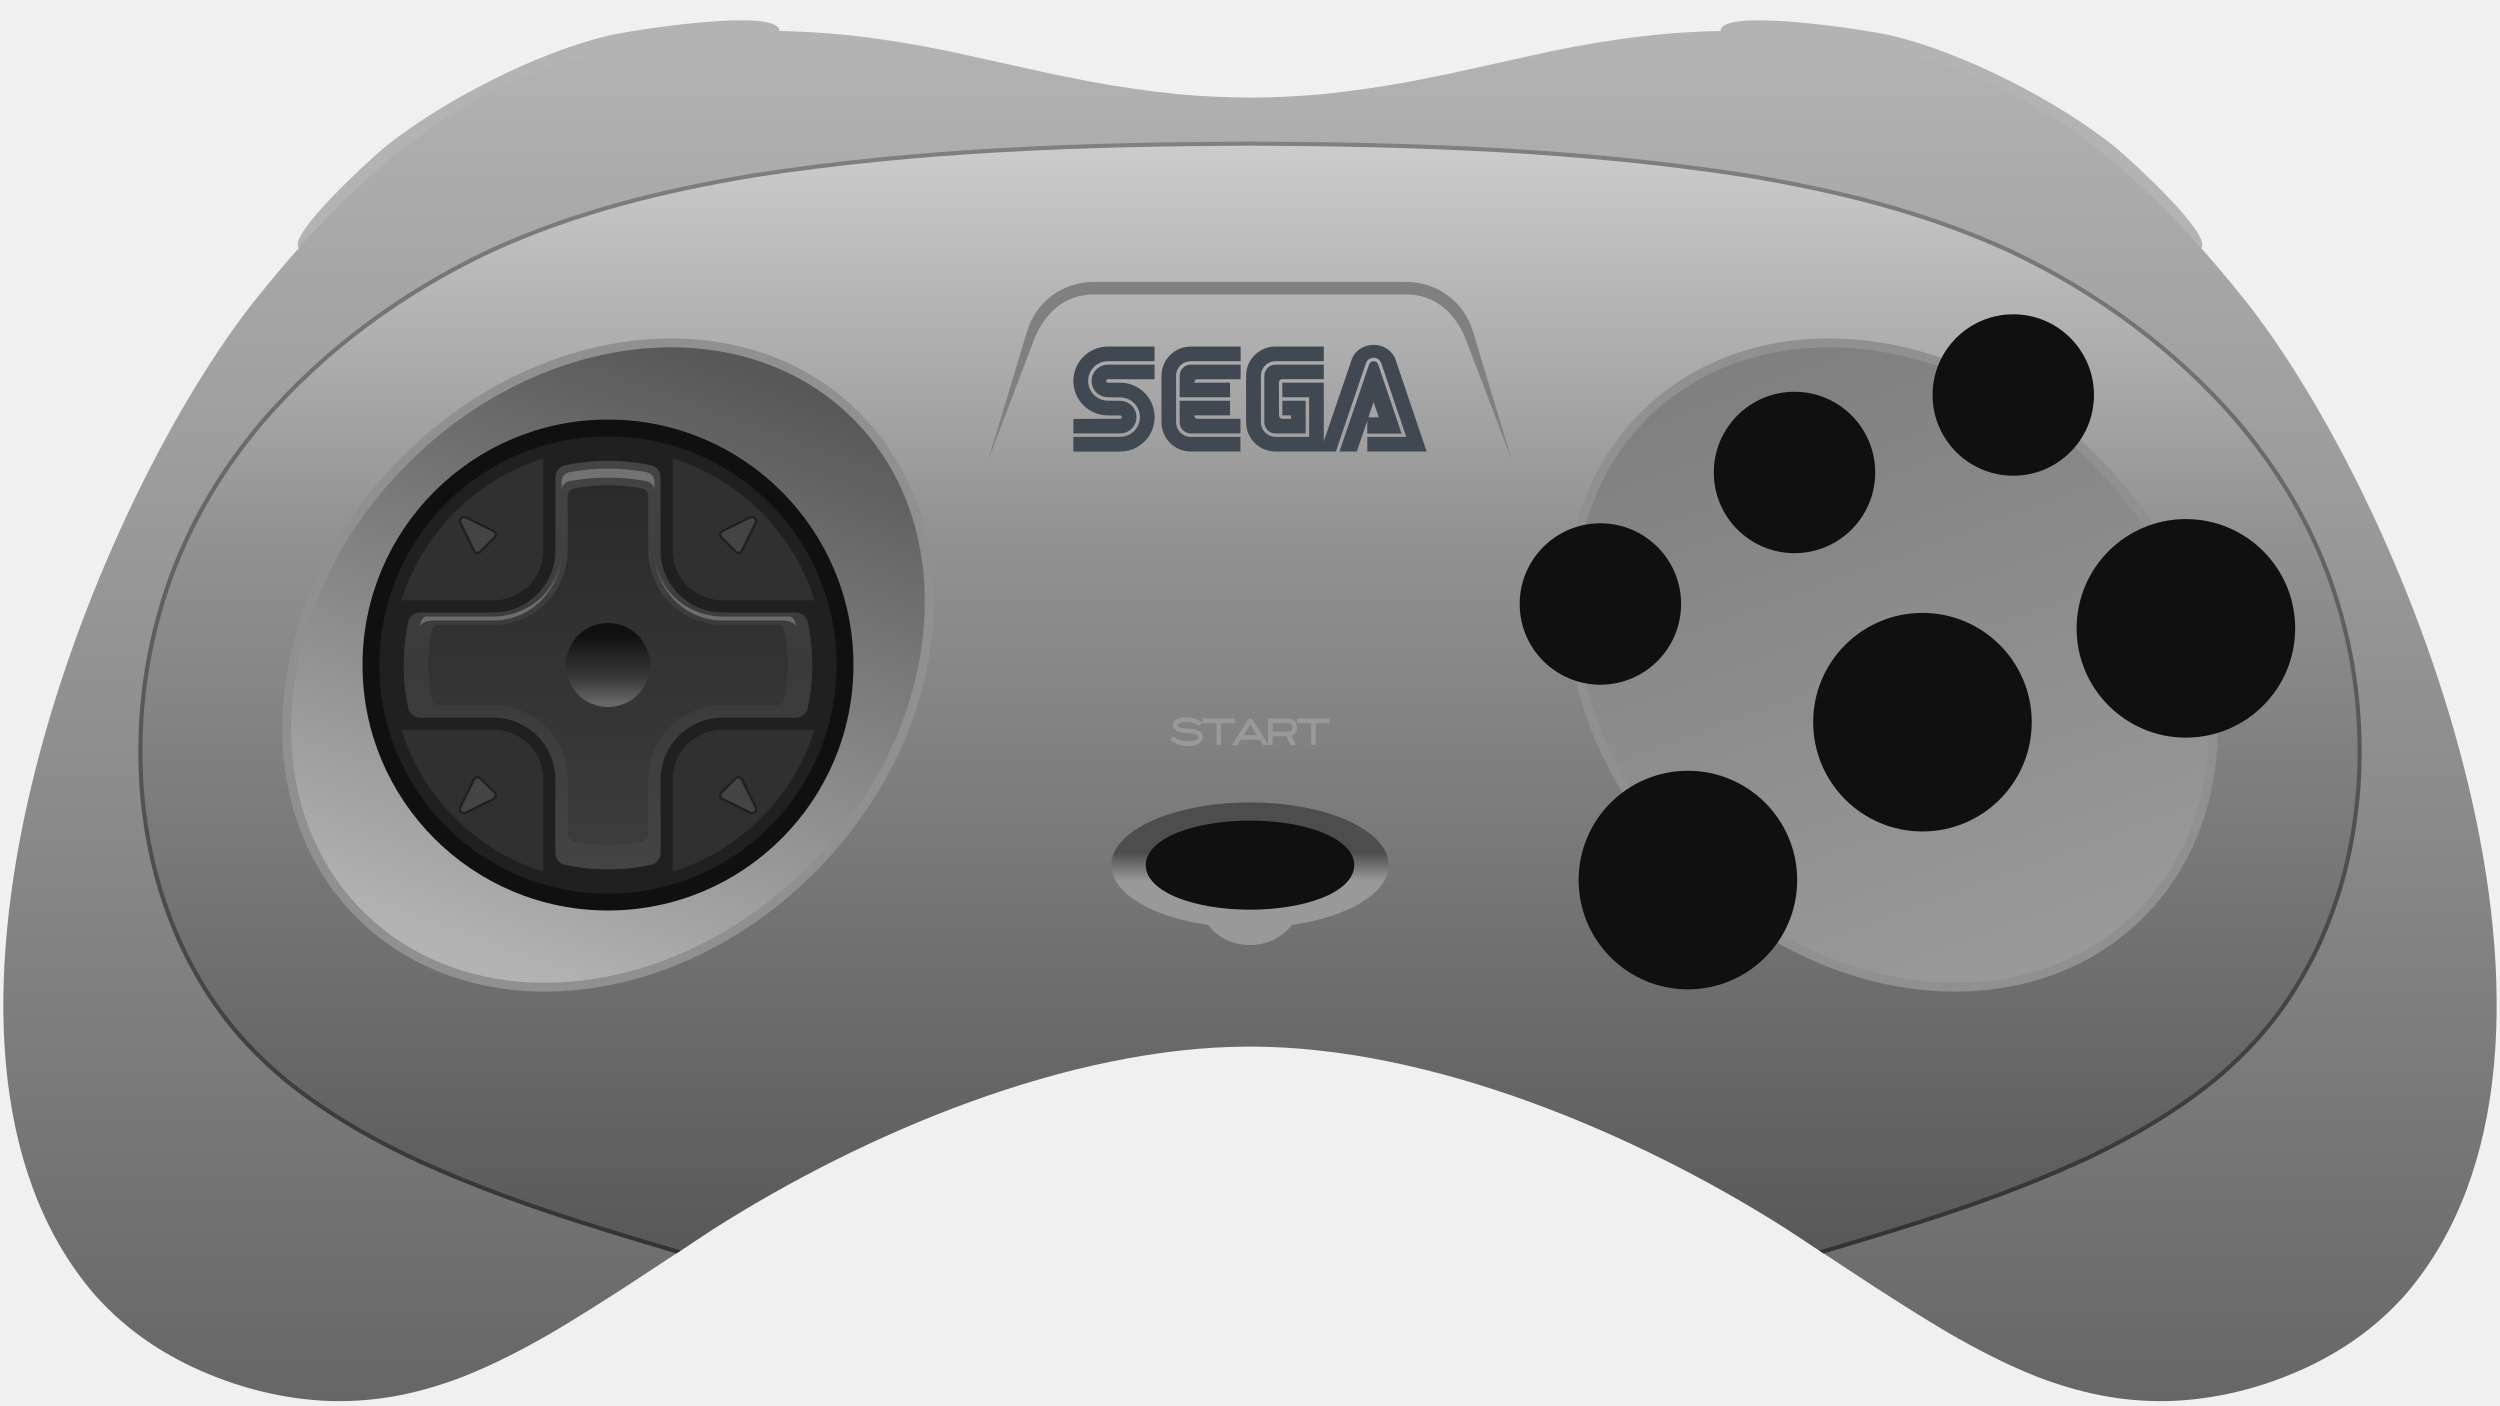
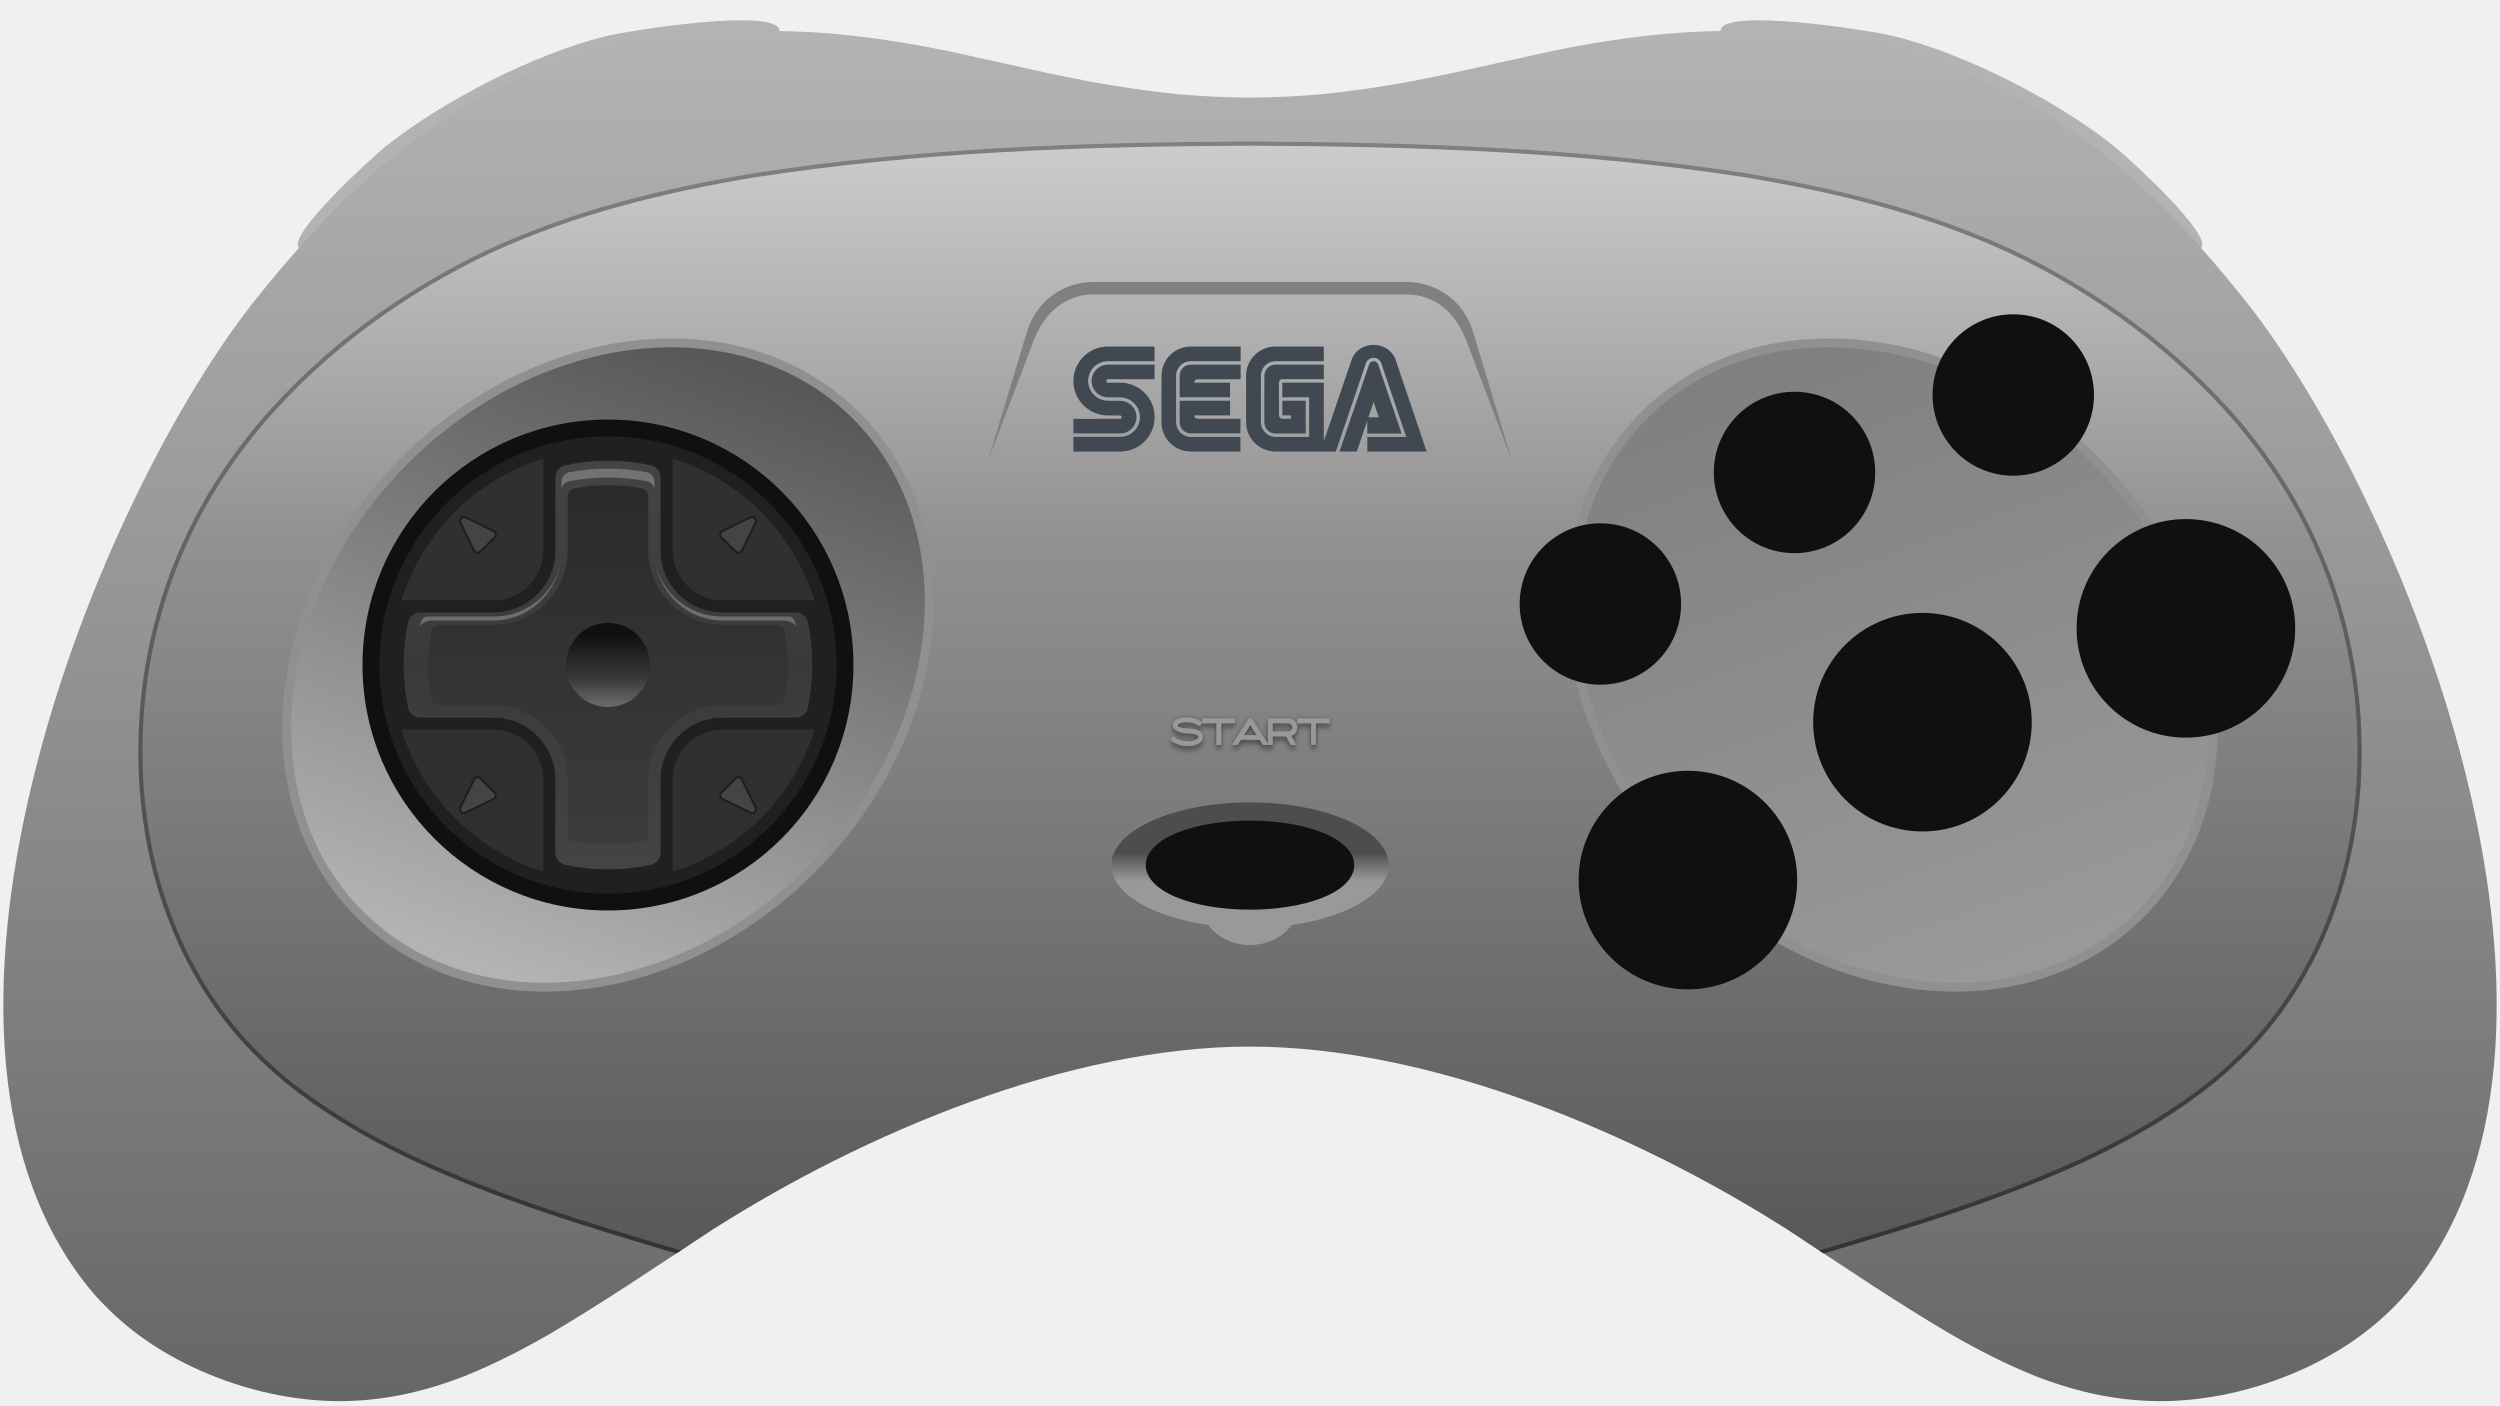
<svg xmlns="http://www.w3.org/2000/svg" xml:space="preserve" viewBox="0 0 562 316" width="562px" height="316px" version="1.1" style="shape-rendering:geometricPrecision; fill-rule:evenodd; clip-rule:evenodd">
  <defs>
    <style type="text/css">
    .str0 {stroke:#909090;stroke-width:2}
    .fil10 {fill:#101010}
    .fil14 {fill:#1F1F1F}
    .fil11 {fill:#202020}
    .fil13 {fill:#303030}
    .fil9 {fill:#404852}
    .fil15 {fill:#444444}
    .fil4 {fill:gray}
    .fil7 {fill:#999999}
    .fil0 {fill:#B3B3B3}
    .fil18 {fill:white;fill-opacity:0.25}
    .fil1 {fill:url(#id0)}
    .fil8 {fill:url(#id1)}
    .fil5 {fill:url(#id2)}
    .fil6 {fill:url(#id3)}
    .fil12 {fill:url(#id4)}
    .fil17 {fill:url(#id5)}
    .fil3 {fill:url(#id6)}
    .fil2 {fill:url(#id7)}
    .fil16 {fill:url(#id8)}
+     .shd0 {filter: drop-shadow(0px 1px .5px rgba(0, 0, 0, 0.3)) drop-shadow(0px 0px .5px rgba(0, 0, 0, 0.3))}
  </style>
    <linearGradient id="id0" gradientUnits="userSpaceOnUse" x1="281" y1="314.98" x2="281" y2="6.943">
      <stop offset="0" style="stop-opacity:1; stop-color:#666666" />
      <stop offset="0.45" style="stop-opacity:1; stop-color:#8C8C8C" />
      <stop offset="1" style="stop-opacity:1; stop-color:#B3B3B3" />
    </linearGradient>
    <linearGradient id="id1" gradientUnits="userSpaceOnUse" x1="280.999" y1="198.013" x2="281" y2="191.603">
      <stop offset="0" style="stop-opacity:1; stop-color:#999999" />
      <stop offset="1" style="stop-opacity:1; stop-color:#4D4D4D" />
    </linearGradient>
    <linearGradient id="id2" gradientUnits="userSpaceOnUse" x1="111.854" y1="217.505" x2="161.495" y2="81.492">
      <stop offset="0" style="stop-opacity:1; stop-color:#B3B3B3" />
      <stop offset="1" style="stop-opacity:1; stop-color:#585858" />
    </linearGradient>
    <linearGradient id="id3" gradientUnits="userSpaceOnUse" x1="450.146" y1="217.505" x2="400.505" y2="81.492">
      <stop offset="0" style="stop-opacity:1; stop-color:#999999" />
      <stop offset="1" style="stop-opacity:1; stop-color:gray" />
    </linearGradient>
    <linearGradient id="id4" gradientUnits="userSpaceOnUse" x1="136.675" y1="195.41" x2="136.675" y2="103.587">
      <stop offset="0" style="stop-opacity:1; stop-color:#3D3D3D" />
      <stop offset="0.5" style="stop-opacity:1; stop-color:#333333" />
      <stop offset="1" style="stop-opacity:1; stop-color:#292929" />
    </linearGradient>
    <linearGradient id="id5" gradientUnits="userSpaceOnUse" x1="136.674" y1="158.002" x2="136.674" y2="142.883">
      <stop offset="0" style="stop-opacity:1; stop-color:#666666" />
      <stop offset="0.35" style="stop-opacity:1; stop-color:#3B3B3B" />
      <stop offset="1" style="stop-opacity:1; stop-color:#101010" />
    </linearGradient>
    <linearGradient id="id6" gradientUnits="userSpaceOnUse" x1="281.001" y1="281.777" x2="281.001" y2="31.816">
      <stop offset="0" style="stop-opacity:1; stop-color:#333333" />
      <stop offset="1" style="stop-opacity:1; stop-color:gray" />
    </linearGradient>
    <linearGradient id="id7" gradientUnits="userSpaceOnUse" x1="281" y1="281.464" x2="281" y2="32.281">
      <stop offset="0" style="stop-opacity:1; stop-color:#585858" />
      <stop offset="0.65" style="stop-opacity:1; stop-color:#929292" />
      <stop offset="1" style="stop-opacity:1; stop-color:#CCCCCC" />
    </linearGradient>
    <linearGradient id="id8" gradientUnits="userSpaceOnUse" x1="136.675" y1="195.41" x2="136.675" y2="103.586">
      <stop offset="0" style="stop-opacity:1; stop-color:#444444" />
      <stop offset="0.5" style="stop-opacity:1; stop-color:#3A3A3A" />
      <stop offset="1" style="stop-opacity:1; stop-color:#444444" />
    </linearGradient>
  </defs>
  <g>
    <g id="shell">
      <path class="fil0" d="M475.529 33.097c-12.973,-10.42 -33.935,-21.143 -50.009,-25.026 -5.378,-1.299 -38.81,-6.505 -38.739,-1.1 0.147,0.968 3.377,0.748 5.137,0.768 16.307,0.377 31.066,2.815 46.467,8.284 13.016,4.824 23.518,11.405 34.332,20.091 7.795,6.435 19.517,21.167 22.108,19.646 2.646,-2.906 -15.798,-19.766 -19.296,-22.663zm-389.058 0c12.973,-10.42 33.935,-21.143 50.009,-25.026 5.378,-1.299 38.81,-6.505 38.739,-1.1 -0.147,0.968 -3.377,0.748 -5.137,0.768 -16.307,0.377 -31.066,2.815 -46.467,8.284 -13.016,4.824 -23.518,11.405 -34.332,20.091 -7.795,6.435 -19.517,21.167 -22.108,19.646 -2.646,-2.906 15.798,-19.766 19.296,-22.663z" />
      <path class="fil1" d="M409.488 281.463l11.709 7.694c5.566,3.586 11.032,7.059 16.728,10.429 6.507,3.747 12.812,7.032 19.795,9.825 9.621,3.699 18.838,5.697 29.178,5.562 11.14,-0.251 21.947,-3.029 32.019,-7.751 8.559,-4.125 15.636,-9.206 21.951,-16.34 47.654,-55.702 1.702,-174.695 -35.537,-222.576 -9.729,-12.242 -19.604,-23.143 -31.687,-33.119 -10.814,-8.686 -21.673,-15.124 -34.688,-19.948 -15.402,-5.469 -30.66,-7.907 -46.967,-8.285 -15.266,-0.171 -28.646,1.563 -43.568,4.613l-22.145 4.901 -9.343 1.878c-6.65,1.209 -13.107,2.158 -19.833,2.837 -5.435,0.471 -10.645,0.724 -16.1,0.768 -5.455,-0.044 -10.665,-0.297 -16.1,-0.768 -6.726,-0.679 -13.183,-1.628 -19.833,-2.837l-9.343 -1.878 -22.145 -4.901c-14.922,-3.05 -28.302,-4.784 -43.568,-4.613 -16.307,0.378 -31.565,2.816 -46.967,8.285 -13.015,4.824 -23.874,11.262 -34.688,19.948 -12.083,9.976 -21.958,20.877 -31.687,33.119 -37.239,47.881 -83.191,166.874 -35.537,222.576 6.315,7.134 13.392,12.215 21.951,16.34 10.072,4.722 20.879,7.5 32.019,7.751 10.34,0.135 19.557,-1.863 29.178,-5.562 6.983,-2.793 13.288,-6.078 19.795,-9.825 5.696,-3.37 11.162,-6.843 16.728,-10.429l11.744 -7.717c37.147,-24.409 51.591,-71.167 128.453,-71.167 76.862,0 91.329,46.77 128.488,71.19z" />
      <path class="fil2" d="M44.442 116.208c3.974,-7.561 8.73,-14.494 14.519,-21.388 14.145,-16.399 31.691,-29.184 51.236,-38.425 19.172,-8.759 38.499,-13.482 59.226,-16.966 37.282,-5.768 73.905,-6.989 111.577,-7.148 37.674,0.159 74.293,1.381 111.577,7.148 20.727,3.485 40.052,8.207 59.226,16.966 19.513,9.226 37.121,22.041 51.235,38.425 5.784,6.88 10.545,13.823 14.52,21.388 2.171,4.129 4.106,8.444 5.847,13.035 5.639,15.536 7.807,30.894 6.792,47.388 -0.995,13.172 -3.829,24.91 -9.457,36.89 -5.856,11.962 -12.79,20.777 -22.939,29.27 -8.601,6.965 -17.515,12.183 -27.442,17.015 -19.897,9.364 -39.772,15.405 -60.87,21.657l-7.77 -5.106c-34.011,-21.643 -79.976,-41.084 -120.719,-41.084 -40.743,0 -86.704,19.441 -120.719,41.084l-7.771 5.107c-21.091,-6.251 -40.979,-12.293 -60.869,-21.658 -9.923,-4.827 -18.847,-10.054 -27.443,-17.015 -10.151,-8.497 -17.079,-17.303 -22.939,-29.27 -5.619,-11.961 -8.473,-23.736 -9.457,-36.89 -1.009,-16.476 1.148,-31.87 6.792,-47.388 1.744,-4.596 3.68,-8.91 5.848,-13.035z" />
      <path class="fil3" d="M281 32.746c-18.82,0.079 -37.384,0.425 -55.909,1.471 -18.507,1.044 -36.96,2.789 -55.569,5.667 -10.352,1.74 -20.373,3.793 -30.171,6.498 -9.79,2.703 -19.385,6.063 -28.939,10.426 -9.91,4.686 -19.318,10.29 -28.008,16.807 -8.397,6.299 -16.144,13.459 -23.073,21.489 -4.458,5.309 -8.314,10.656 -11.656,16.278 -3.343,5.624 -6.187,11.543 -8.645,18.025 -2.81,7.726 -4.752,15.422 -5.866,23.236 -1.113,7.809 -1.399,15.74 -0.898,23.939 0.49,6.551 1.447,12.772 2.979,18.828 1.532,6.058 3.64,11.965 6.436,17.914 2.907,5.939 6.081,11.095 9.783,15.82 3.714,4.734 7.983,9.063 13.033,13.29 4.277,3.463 8.639,6.497 13.167,9.267 4.531,2.771 9.23,5.279 14.179,7.686 9.924,4.672 19.853,8.509 29.932,11.958 10.097,3.455 20.332,6.518 30.866,9.64l0.413 0.122 -1.019 0.669c-10.435,-3.093 -20.578,-6.133 -30.559,-9.548 -10.109,-3.459 -20.07,-7.31 -30.034,-12.001 -4.974,-2.419 -9.703,-4.942 -14.263,-7.731 -4.56,-2.789 -8.963,-5.853 -13.279,-9.348 -5.101,-4.269 -9.394,-8.618 -13.147,-13.403 -3.744,-4.777 -6.973,-10.018 -9.911,-16.02 -2.824,-6.01 -4.957,-11.98 -6.502,-18.089 -1.545,-6.109 -2.509,-12.368 -3.002,-18.971 -0.506,-8.26 -0.218,-16.28 0.904,-24.153 1.123,-7.878 3.081,-15.638 5.915,-23.428 2.479,-6.537 5.348,-12.509 8.716,-18.176 3.37,-5.669 7.242,-11.041 11.73,-16.387 6.972,-8.078 14.792,-15.311 23.243,-21.649 8.745,-6.559 18.192,-12.189 28.153,-16.898 9.602,-4.385 19.27,-7.773 29.104,-10.489 9.84,-2.716 19.869,-4.772 30.244,-6.515 18.654,-2.885 37.168,-4.637 55.693,-5.683 18.523,-1.046 37.112,-1.392 55.963,-1.471 18.851,0.079 37.436,0.425 55.959,1.471 18.524,1.046 37.039,2.798 55.693,5.683 10.375,1.743 20.404,3.799 30.243,6.515 9.834,2.716 19.503,6.104 29.105,10.489 9.961,4.709 19.407,10.339 28.152,16.898 8.451,6.338 16.272,13.571 23.243,21.649 4.489,5.346 8.361,10.718 11.73,16.387 3.369,5.667 6.238,11.639 8.717,18.176 2.833,7.79 4.792,15.55 5.914,23.428 1.122,7.873 1.41,15.893 0.905,24.153 -0.494,6.603 -1.458,12.862 -3.003,18.971 -1.545,6.109 -3.677,12.079 -6.502,18.089 -2.938,6.002 -6.167,11.243 -9.911,16.02 -3.753,4.785 -8.045,9.134 -13.146,13.403 -4.317,3.495 -8.719,6.559 -13.28,9.348 -4.56,2.789 -9.289,5.312 -14.263,7.731 -9.964,4.691 -19.925,8.542 -30.033,12.001 -9.982,3.415 -20.125,6.455 -30.56,9.549l-1.02 -0.67 0.415 -0.122c10.533,-3.122 20.768,-6.185 30.866,-9.64 10.079,-3.449 20.007,-7.286 29.931,-11.958 4.949,-2.407 9.648,-4.915 14.179,-7.686 4.529,-2.77 8.891,-5.804 13.167,-9.267 5.05,-4.227 9.32,-8.556 13.033,-13.29 3.703,-4.725 6.876,-9.881 9.784,-15.82 2.795,-5.949 4.903,-11.856 6.436,-17.914 1.532,-6.056 2.489,-12.277 2.978,-18.828 0.501,-8.199 0.215,-16.13 -0.898,-23.939 -1.113,-7.814 -3.056,-15.51 -5.865,-23.236 -2.459,-6.482 -5.302,-12.401 -8.646,-18.025 -3.342,-5.622 -7.198,-10.969 -11.656,-16.278 -6.929,-8.03 -14.675,-15.19 -23.073,-21.489 -8.69,-6.517 -18.098,-12.121 -28.007,-16.807 -9.554,-4.363 -19.15,-7.723 -28.94,-10.426 -9.797,-2.705 -19.819,-4.758 -30.17,-6.498 -18.609,-2.878 -37.063,-4.623 -55.569,-5.667 -18.525,-1.046 -37.091,-1.392 -55.911,-1.471z" />
      <path class="fil4" d="M339.913 103.634l-8.798 -29.13c-2.016,-6.677 -7.988,-11.118 -14.972,-11.118l-70.287 0c-6.984,0 -12.955,4.442 -14.972,11.118l-8.798 29.13 10.304 -27.099c2.307,-6.066 6.967,-10.346 13.466,-10.346l70.287 0c6.499,0 11.159,4.281 13.466,10.346l10.304 27.099z" />
      <path class="fil5 str0" d="M192.207 93.184c25.498,25.144 21.304,70.739 -9.366,101.841 -30.67,31.102 -76.202,35.931 -101.699,10.787 -25.498,-25.143 -21.304,-70.739 9.366,-101.84 30.67,-31.102 76.202,-35.931 101.699,-10.788z" />
      <path class="fil6 str0" d="M369.793 93.184c-25.497,25.144 -21.304,70.739 9.366,101.841 30.67,31.102 76.202,35.931 101.699,10.787 25.497,-25.143 21.304,-70.739 -9.366,-101.84 -30.67,-31.102 -76.202,-35.931 -101.699,-10.788z" />
-       <path class="fil7" d="M267.083 167.699c-0.362,0 -0.73,-0.029 -1.104,-0.089 -0.373,-0.059 -0.735,-0.148 -1.088,-0.269 -0.352,-0.122 -0.682,-0.273 -0.991,-0.453 -0.31,-0.18 -0.585,-0.392 -0.825,-0.637l0.729 -0.736c0.192,0.192 0.415,0.36 0.672,0.504 0.255,0.144 0.528,0.262 0.816,0.356 0.288,0.093 0.583,0.163 0.887,0.208 0.304,0.045 0.606,0.068 0.904,0.068 0.592,0 1.058,-0.06 1.397,-0.179 0.338,-0.12 0.577,-0.257 0.715,-0.41 0.166,-0.175 0.228,-0.339 0.189,-0.49 -0.04,-0.152 -0.167,-0.284 -0.381,-0.395 -0.213,-0.111 -0.503,-0.199 -0.872,-0.262 -0.368,-0.064 -0.797,-0.096 -1.288,-0.096 -0.48,-0.016 -0.912,-0.071 -1.296,-0.164 -0.384,-0.093 -0.712,-0.216 -0.984,-0.368 -0.272,-0.152 -0.485,-0.33 -0.64,-0.532 -0.154,-0.203 -0.248,-0.422 -0.28,-0.656 0.006,-0.288 0.082,-0.545 0.228,-0.772 0.147,-0.227 0.351,-0.419 0.612,-0.576 0.262,-0.157 0.576,-0.277 0.944,-0.36 0.368,-0.083 0.779,-0.124 1.232,-0.124 0.31,0 0.623,0.021 0.94,0.064 0.318,0.042 0.632,0.11 0.944,0.204 0.312,0.093 0.618,0.214 0.917,0.364 0.298,0.149 0.584,0.333 0.855,0.552l-0.751 0.752c-0.209,-0.171 -0.431,-0.313 -0.669,-0.428 -0.237,-0.115 -0.48,-0.205 -0.728,-0.272 -0.248,-0.067 -0.498,-0.115 -0.752,-0.144 -0.253,-0.029 -0.505,-0.044 -0.756,-0.044 -0.266,0 -0.517,0.02 -0.752,0.06 -0.234,0.04 -0.441,0.093 -0.62,0.16 -0.178,0.067 -0.321,0.146 -0.427,0.24 -0.107,0.093 -0.161,0.193 -0.161,0.3 0,0.192 0.19,0.349 0.568,0.472 0.379,0.122 0.918,0.197 1.616,0.224 0.63,0.027 1.167,0.083 1.612,0.168 0.446,0.085 0.81,0.207 1.092,0.364 0.283,0.157 0.488,0.352 0.616,0.584 0.129,0.232 0.192,0.508 0.192,0.828 0,0.251 -0.07,0.495 -0.212,0.732 -0.141,0.237 -0.352,0.448 -0.632,0.632 -0.28,0.184 -0.625,0.333 -1.036,0.448 -0.41,0.115 -0.888,0.172 -1.432,0.172zm10.561 -5.136l-3.129 0 0 4.904 -1.056 0 0 -4.904 -3.127 0 0 -1.048 7.312 0 0 1.048zm3.768 -1.048l3.776 5.952 -1.248 0 -0.744 -1.168 -4.248 0 -0.744 1.168 -1.256 0 3.776 -5.952 0.688 0zm-1.808 3.736l2.928 0c-0.128,-0.199 -0.248,-0.385 -0.36,-0.561 -0.112,-0.178 -0.224,-0.356 -0.336,-0.539 -0.112,-0.181 -0.231,-0.372 -0.356,-0.569 -0.125,-0.199 -0.263,-0.418 -0.412,-0.659l-1.464 2.328zm6.496 2.216l-1.056 0 0 -5.952 4.44 0c0.32,0 0.609,0.048 0.868,0.144 0.259,0.096 0.48,0.231 0.664,0.404 0.184,0.173 0.327,0.383 0.428,0.628 0.101,0.245 0.152,0.517 0.152,0.816 0,0.475 -0.117,0.873 -0.352,1.196 -0.235,0.323 -0.552,0.553 -0.952,0.692l1.04 2.072 -1.177 0 -1.019 -1.96 -3.036 0 0 1.96zm0 -3.024l3.382 0c0.321,0 0.577,-0.084 0.77,-0.252 0.192,-0.168 0.288,-0.396 0.288,-0.684 0,-0.288 -0.096,-0.517 -0.288,-0.688 -0.193,-0.171 -0.449,-0.256 -0.77,-0.256l-3.382 0 0 1.88zm12.824 -1.88l-3.128 0 0 4.904 -1.056 0 0 -4.904 -3.128 0 0 -1.048 7.312 0 0 1.048z" />
+       <path class="fil7 shd0" d="M267.083 167.699c-0.362,0 -0.73,-0.029 -1.104,-0.089 -0.373,-0.059 -0.735,-0.148 -1.088,-0.269 -0.352,-0.122 -0.682,-0.273 -0.991,-0.453 -0.31,-0.18 -0.585,-0.392 -0.825,-0.637l0.729 -0.736c0.192,0.192 0.415,0.36 0.672,0.504 0.255,0.144 0.528,0.262 0.816,0.356 0.288,0.093 0.583,0.163 0.887,0.208 0.304,0.045 0.606,0.068 0.904,0.068 0.592,0 1.058,-0.06 1.397,-0.179 0.338,-0.12 0.577,-0.257 0.715,-0.41 0.166,-0.175 0.228,-0.339 0.189,-0.49 -0.04,-0.152 -0.167,-0.284 -0.381,-0.395 -0.213,-0.111 -0.503,-0.199 -0.872,-0.262 -0.368,-0.064 -0.797,-0.096 -1.288,-0.096 -0.48,-0.016 -0.912,-0.071 -1.296,-0.164 -0.384,-0.093 -0.712,-0.216 -0.984,-0.368 -0.272,-0.152 -0.485,-0.33 -0.64,-0.532 -0.154,-0.203 -0.248,-0.422 -0.28,-0.656 0.006,-0.288 0.082,-0.545 0.228,-0.772 0.147,-0.227 0.351,-0.419 0.612,-0.576 0.262,-0.157 0.576,-0.277 0.944,-0.36 0.368,-0.083 0.779,-0.124 1.232,-0.124 0.31,0 0.623,0.021 0.94,0.064 0.318,0.042 0.632,0.11 0.944,0.204 0.312,0.093 0.618,0.214 0.917,0.364 0.298,0.149 0.584,0.333 0.855,0.552l-0.751 0.752c-0.209,-0.171 -0.431,-0.313 -0.669,-0.428 -0.237,-0.115 -0.48,-0.205 -0.728,-0.272 -0.248,-0.067 -0.498,-0.115 -0.752,-0.144 -0.253,-0.029 -0.505,-0.044 -0.756,-0.044 -0.266,0 -0.517,0.02 -0.752,0.06 -0.234,0.04 -0.441,0.093 -0.62,0.16 -0.178,0.067 -0.321,0.146 -0.427,0.24 -0.107,0.093 -0.161,0.193 -0.161,0.3 0,0.192 0.19,0.349 0.568,0.472 0.379,0.122 0.918,0.197 1.616,0.224 0.63,0.027 1.167,0.083 1.612,0.168 0.446,0.085 0.81,0.207 1.092,0.364 0.283,0.157 0.488,0.352 0.616,0.584 0.129,0.232 0.192,0.508 0.192,0.828 0,0.251 -0.07,0.495 -0.212,0.732 -0.141,0.237 -0.352,0.448 -0.632,0.632 -0.28,0.184 -0.625,0.333 -1.036,0.448 -0.41,0.115 -0.888,0.172 -1.432,0.172zm10.561 -5.136l-3.129 0 0 4.904 -1.056 0 0 -4.904 -3.127 0 0 -1.048 7.312 0 0 1.048zm3.768 -1.048l3.776 5.952 -1.248 0 -0.744 -1.168 -4.248 0 -0.744 1.168 -1.256 0 3.776 -5.952 0.688 0zm-1.808 3.736l2.928 0c-0.128,-0.199 -0.248,-0.385 -0.36,-0.561 -0.112,-0.178 -0.224,-0.356 -0.336,-0.539 -0.112,-0.181 -0.231,-0.372 -0.356,-0.569 -0.125,-0.199 -0.263,-0.418 -0.412,-0.659l-1.464 2.328zm6.496 2.216l-1.056 0 0 -5.952 4.44 0c0.32,0 0.609,0.048 0.868,0.144 0.259,0.096 0.48,0.231 0.664,0.404 0.184,0.173 0.327,0.383 0.428,0.628 0.101,0.245 0.152,0.517 0.152,0.816 0,0.475 -0.117,0.873 -0.352,1.196 -0.235,0.323 -0.552,0.553 -0.952,0.692l1.04 2.072 -1.177 0 -1.019 -1.96 -3.036 0 0 1.96zm0 -3.024l3.382 0c0.321,0 0.577,-0.084 0.77,-0.252 0.192,-0.168 0.288,-0.396 0.288,-0.684 0,-0.288 -0.096,-0.517 -0.288,-0.688 -0.193,-0.171 -0.449,-0.256 -0.77,-0.256l-3.382 0 0 1.88zm12.824 -1.88l-3.128 0 0 4.904 -1.056 0 0 -4.904 -3.128 0 0 -1.048 7.312 0 0 1.048z" />
      <path class="fil8" d="M312.181 194.484c0,6.311 -9.175,11.654 -21.823,13.451 -1.938,2.701 -5.404,4.501 -9.359,4.501 -3.954,0 -7.421,-1.8 -9.358,-4.501 -12.648,-1.797 -21.823,-7.14 -21.823,-13.451 0,-7.787 13.961,-14.099 31.181,-14.099 17.221,0 31.181,6.313 31.182,14.099z" />
      <g>
        <path class="fil9" d="M241.299 101.526l10.493 -0.011c4.293,0 7.772,-3.468 7.772,-7.742 0,-4.282 -3.479,-7.751 -7.772,-7.751l-2.725 0.016c-0.215,0 -0.389,-0.177 -0.389,-0.394 0,-0.216 0.174,-0.393 0.389,-0.393l10.473 0.003 0.005 -3.286 -10.481 0c-2.026,0 -3.674,1.646 -3.674,3.668 0,2.024 1.648,3.664 3.674,3.664l2.738 0.036c2.46,0 4.45,1.984 4.45,4.431 0,2.449 -1.99,4.437 -4.45,4.437l-10.499 0 -0.004 3.322zm0.004 -4.093l10.499 0c2.033,0 3.677,-1.64 3.677,-3.666 0,-2.025 -1.644,-3.662 -3.677,-3.662l-2.738 -0.03c-2.455,0 -4.447,-1.986 -4.447,-4.439 0,-2.447 1.992,-4.433 4.447,-4.433l10.481 -0.002 -0.005 -3.299 -10.473 0c-4.289,0 -7.772,3.465 -7.772,7.743 0,4.277 3.483,7.744 7.772,7.744l2.71 0.004c0.206,0 0.38,0.168 0.38,0.38 0,0.209 -0.174,0.376 -0.38,0.376l-10.478 0.009 0.004 3.275 0 0zm0 0l0 0 0 0zm26.396 0.792c-1.821,0 -3.312,-1.451 -3.312,-3.303l0 -10.482c0,-1.782 1.491,-3.247 3.312,-3.247l11.2 0.001 0 -3.292 -11.2 0c-3.645,0 -6.597,2.942 -6.597,6.574l0 10.446c0,3.633 2.952,6.579 6.597,6.579l11.153 0.004 -0.002 -3.284 -11.151 0.004 0 0zm0 0l0 0 0 0zm-2.509 -13.749c0,-1.389 1.117,-2.514 2.509,-2.514l11.2 0 0 3.296 -9.65 0c-0.773,0 -0.783,0.767 -0.783,0.767l8.05 0 0 3.281 -11.33 0 0.004 -4.83 0 0zm0 0l0 0 0 0zm2.509 12.951c-1.387,0 -2.513,-1.12 -2.513,-2.505l0 -4.834 11.33 0 0 3.288 -8.051 0c0.011,0.773 0.784,0.777 0.784,0.777l9.603 0 -0.003 3.269 -11.15 0.005zm48.434 0.79l-8.759 0 0 3.286 13.33 0 -6.932 -20.512c-0.608,-2.001 -2.611,-3.473 -4.982,-3.473 -2.374,0 -4.371,1.465 -4.982,3.464l-6.222 18.246 0 -13.203 -9.322 0 0 3.281 6.028 0 0 8.911 -7.545 0c-1.814,0 -3.296,-1.478 -3.296,-3.295l0 -10.446c0,-1.818 1.472,-3.284 3.288,-3.284l10.847 0 0 -3.29 -10.872 0c-3.644,0 -6.596,2.942 -6.596,6.574l0 10.446c0,3.633 2.978,6.579 6.621,6.579l13.562 0.002 6.792 -19.947c0.277,-0.66 0.927,-1.126 1.691,-1.126 0.761,0 1.415,0.466 1.693,1.122l5.656 16.665 0 0zm-31.909 -3.295c0,1.392 1.126,2.524 2.515,2.524l6.775 0 0 -7.362 -5.242 0 0 3.292 1.946 0 0.006 0.773 -1.937 0c-0.423,0 -0.769,-0.35 -0.769,-0.773l-0.017 -7.354c0,0 -0.002,-0.764 0.777,-0.783l9.312 0 -0.004 -3.28 -10.848 0.003c-1.389,0 -2.515,1.125 -2.515,2.514l0 10.446 0.001 0zm0 0l0 0 0 0zm23.144 -0.378l-2.36 6.959 -3.887 0 6.659 -19.59c0.146,-0.419 0.543,-0.72 1.013,-0.72 0.47,0 0.871,0.302 1.013,0.72l5.266 15.556 -7.711 0 0.007 -2.925zm0.249 -0.735l2.329 0 -1.16 -3.447 -1.169 3.447zm8.516 4.408l0 0 0 0z" />
      </g>
    </g>
    <g id="holes">
      <circle class="fil10" cx="136.674" cy="149.498" r="55.181" />
      <path class="fil10" d="M281 184.468c6.204,0 11.86,0.985 15.988,2.576 4.599,1.774 7.445,4.394 7.445,7.44 0,3.045 -2.846,5.665 -7.445,7.439 -4.128,1.591 -9.784,2.576 -15.988,2.576 -6.205,0 -11.861,-0.985 -15.989,-2.576 -4.599,-1.774 -7.444,-4.394 -7.444,-7.439 0,-3.046 2.845,-5.666 7.444,-7.44 4.128,-1.591 9.784,-2.576 15.989,-2.576z" />
      <circle class="fil10" cx="359.768" cy="135.779" r="18.142" />
      <circle class="fil10" cx="403.405" cy="106.21" r="18.142" />
      <circle class="fil10" cx="452.582" cy="88.797" r="18.142" />
      <circle class="fil10" cx="379.44" cy="197.838" r="24.567" />
      <circle class="fil10" cx="432.169" cy="162.346" r="24.567" />
      <circle class="fil10" cx="491.389" cy="141.255" r="24.567" />
    </g>
    <g id="dpad">
      <circle class="fil11" cx="136.675" cy="149.498" r="51.401" />
      <path class="fil12" d="M148.466 107.283l0 16.446c0,7.72 6.258,13.978 13.978,13.978l16.446 0c1.309,0 2.411,0.891 2.684,2.171 0.662,3.102 1.012,6.32 1.012,9.62 0,3.3 -0.35,6.518 -1.012,9.62 -0.273,1.281 -1.375,2.172 -2.684,2.172l-16.446 0c-7.72,0 -13.978,6.258 -13.978,13.978l0 16.446c0,1.309 -0.891,2.411 -2.171,2.684 -3.102,0.662 -6.321,1.012 -9.62,1.012 -3.3,0 -6.519,-0.35 -9.62,-1.012 -1.281,-0.273 -2.172,-1.375 -2.172,-2.684l0 -16.446c0,-7.72 -6.258,-13.978 -13.978,-13.978l-16.446 0c-1.309,0 -2.411,-0.891 -2.684,-2.172 -0.662,-3.102 -1.012,-6.32 -1.012,-9.62 0,-3.299 0.35,-6.518 1.012,-9.62 0.273,-1.28 1.375,-2.171 2.684,-2.171l16.446 0c7.72,0 13.978,-6.258 13.978,-13.978l0 -16.446c0,-1.309 0.891,-2.411 2.172,-2.685 3.101,-0.662 6.32,-1.011 9.62,-1.011 3.299,0 6.518,0.349 9.62,1.011 1.28,0.274 2.171,1.375 2.171,2.685z" />
      <path class="fil13" d="M183.118 164.035c-4.746,15.179 -16.727,27.16 -31.907,31.907l0 -20.672c0,-6.205 5.03,-11.235 11.235,-11.235l20.672 0zm-60.98 31.907c-15.179,-4.747 -27.161,-16.727 -31.907,-31.907l20.672 0c6.205,0 11.235,5.03 11.235,11.235l0 20.672zm0 -92.887l0 20.672c0,6.204 -5.03,11.235 -11.235,11.235l-20.672 0c4.746,-15.179 16.727,-27.161 31.907,-31.907zm60.98 31.907l-20.672 0c-6.205,0 -11.235,-5.031 -11.235,-11.235l0 -20.672c15.18,4.746 27.161,16.727 31.907,31.907z" />
      <path class="fil14" d="M103.271 181.34l3.046 -6.213c0.171,-0.347 0.476,-0.575 0.858,-0.638 0.38,-0.063 0.745,0.054 1.017,0.326l3.166 3.166c0.272,0.272 0.389,0.636 0.326,1.017 -0.064,0.382 -0.291,0.686 -0.638,0.858l-6.212 3.046c-0.455,0.223 -0.983,0.136 -1.341,-0.222 -0.358,-0.358 -0.445,-0.887 -0.222,-1.34zm63.761 -6.213l3.046 6.213c0.223,0.453 0.136,0.982 -0.222,1.34 -0.358,0.358 -0.886,0.445 -1.34,0.222l-6.212 -3.046c-0.348,-0.171 -0.576,-0.476 -0.639,-0.858 -0.063,-0.38 0.054,-0.745 0.326,-1.017l3.166 -3.166c0.272,-0.272 0.637,-0.389 1.017,-0.326 0.382,0.063 0.688,0.291 0.858,0.638zm-4.728 -55.986l6.212 -3.046c0.453,-0.223 0.983,-0.136 1.34,0.221 0.358,0.358 0.445,0.887 0.222,1.341l-3.046 6.212c-0.171,0.348 -0.476,0.575 -0.858,0.638 -0.38,0.064 -0.745,-0.054 -1.017,-0.326l-3.166 -3.165c-0.272,-0.273 -0.389,-0.637 -0.326,-1.017 0.063,-0.383 0.291,-0.687 0.639,-0.858zm-57.47 -3.046l6.212 3.046c0.347,0.171 0.574,0.475 0.638,0.858 0.063,0.38 -0.054,0.744 -0.326,1.017l-3.166 3.165c-0.272,0.273 -0.637,0.39 -1.017,0.326 -0.383,-0.063 -0.687,-0.29 -0.858,-0.638l-3.046 -6.212c-0.223,-0.454 -0.136,-0.983 0.222,-1.341 0.357,-0.357 0.887,-0.444 1.341,-0.221z" />
      <path class="fil15" d="M106.772 175.35l-3.047 6.212c-0.127,0.26 -0.078,0.554 0.127,0.759 0.205,0.205 0.499,0.255 0.759,0.127l6.212 -3.047c0.199,-0.098 0.324,-0.266 0.361,-0.485 0.036,-0.221 -0.027,-0.418 -0.186,-0.576l-3.165 -3.166c-0.159,-0.158 -0.355,-0.221 -0.576,-0.185 -0.219,0.036 -0.387,0.162 -0.485,0.361zm62.852 6.212l-3.047 -6.212c-0.097,-0.199 -0.266,-0.325 -0.484,-0.361 -0.222,-0.036 -0.419,0.027 -0.577,0.185l-3.166 3.166c-0.158,0.159 -0.221,0.355 -0.184,0.576 0.035,0.219 0.161,0.387 0.36,0.485l6.212 3.047c0.261,0.127 0.554,0.078 0.759,-0.127 0.205,-0.205 0.254,-0.499 0.127,-0.759zm-0.886 -65.013l-6.212 3.047c-0.199,0.097 -0.325,0.266 -0.36,0.484 -0.037,0.222 0.026,0.418 0.184,0.577l3.166 3.165c0.158,0.159 0.355,0.222 0.577,0.185 0.218,-0.036 0.387,-0.161 0.484,-0.36l3.047 -6.212c0.127,-0.261 0.078,-0.555 -0.127,-0.759 -0.205,-0.205 -0.499,-0.255 -0.759,-0.127zm-57.915 3.047l-6.212 -3.047c-0.26,-0.128 -0.555,-0.078 -0.759,0.127 -0.205,0.204 -0.255,0.498 -0.127,0.759l3.047 6.212c0.098,0.198 0.266,0.324 0.485,0.36 0.221,0.037 0.417,-0.026 0.576,-0.185l3.165 -3.165c0.159,-0.159 0.222,-0.355 0.186,-0.577 -0.037,-0.218 -0.162,-0.387 -0.361,-0.484z" />
      <path class="fil16" d="M148.466 107.283l0 16.446c0,7.72 6.258,13.978 13.978,13.978l16.446 0c1.309,0 2.411,0.891 2.684,2.171 0.662,3.102 1.012,6.32 1.012,9.62 0,3.3 -0.35,6.518 -1.012,9.62 -0.273,1.281 -1.375,2.172 -2.684,2.172l-16.446 0c-7.72,0 -13.978,6.258 -13.978,13.978l0 16.446c0,1.309 -0.891,2.411 -2.171,2.684 -3.102,0.662 -6.321,1.012 -9.62,1.012 -3.3,0 -6.519,-0.35 -9.62,-1.012 -1.281,-0.273 -2.172,-1.375 -2.172,-2.684l0 -16.446c0,-7.72 -6.258,-13.978 -13.978,-13.978l-16.446 0c-1.309,0 -2.411,-0.891 -2.684,-2.172 -0.662,-3.102 -1.012,-6.32 -1.012,-9.62 0,-3.299 0.35,-6.518 1.012,-9.62 0.273,-1.28 1.375,-2.171 2.684,-2.171l16.446 0c7.72,0 13.978,-6.258 13.978,-13.978l0 -16.446c0,-1.309 0.891,-2.411 2.172,-2.685 3.101,-0.662 6.32,-1.012 9.62,-1.012 3.299,0 6.518,0.35 9.62,1.012 1.28,0.274 2.171,1.375 2.171,2.685zm-2.744 16.446l0 -12.149c0,-0.887 -0.618,-1.633 -1.49,-1.798 -2.448,-0.463 -4.975,-0.706 -7.557,-0.706 -2.584,0 -5.11,0.243 -7.559,0.706 -0.872,0.166 -1.489,0.911 -1.489,1.798l0 12.149c0,4.617 -1.871,8.798 -4.897,11.824 -3.027,3.026 -7.208,4.898 -11.825,4.898l-12.149 0c-0.887,0 -1.633,0.618 -1.797,1.49 -0.463,2.448 -0.707,4.974 -0.707,7.557 0,2.583 0.243,5.11 0.707,7.558 0.165,0.873 0.91,1.49 1.797,1.49l12.149 -0.001c4.617,0 8.798,1.872 11.825,4.898 3.026,3.026 4.897,7.208 4.897,11.825l0 12.149c0,0.887 0.618,1.632 1.49,1.797 2.448,0.463 4.974,0.707 7.558,0.707 2.582,0 5.109,-0.243 7.558,-0.707 0.872,-0.165 1.489,-0.91 1.489,-1.797l0 -12.149c0,-4.617 1.871,-8.799 4.897,-11.825 3.026,-3.026 7.208,-4.898 11.825,-4.898l12.149 0c0.887,0 1.632,-0.617 1.798,-1.489 0.463,-2.448 0.706,-4.975 0.706,-7.558 0,-2.583 -0.243,-5.11 -0.706,-7.558 -0.166,-0.872 -0.911,-1.489 -1.798,-1.489l-12.149 0c-4.617,0 -8.799,-1.872 -11.825,-4.898 -3.026,-3.026 -4.897,-7.207 -4.897,-11.824z" />
      <circle class="fil17" cx="136.675" cy="149.498" r="9.449" />
      <path class="fil18" d="M147.094 110.244l0 -2.013c0,-1.022 -0.711,-1.881 -1.716,-2.07 -2.819,-0.533 -5.729,-0.814 -8.704,-0.814 -2.975,0 -5.885,0.28 -8.705,0.814 -1.004,0.19 -1.716,1.048 -1.715,2.07l0 2.013c0,-1.022 0.711,-1.88 1.716,-2.07 2.819,-0.534 5.729,-0.813 8.705,-0.813 2.975,0 5.884,0.28 8.704,0.813 1.004,0.19 1.715,1.048 1.715,2.07zm-49.836 29.25c-1.411,0 -2.597,0.582 -2.891,1.417 0.15,-1.368 0.756,-2.321 1.475,-2.321l15.063 0c8.477,0 15.349,-6.654 15.349,-14.861 0,8.707 -6.872,15.765 -15.349,15.765l-13.647 0zm78.833 0c1.411,0 2.597,0.582 2.892,1.417 -0.15,-1.368 -0.757,-2.321 -1.476,-2.321l-15.063 0c-8.477,0 -15.349,-6.654 -15.349,-14.861 0,8.707 6.872,15.765 15.349,15.765l13.647 0z" />
    </g>
  </g>
</svg>
